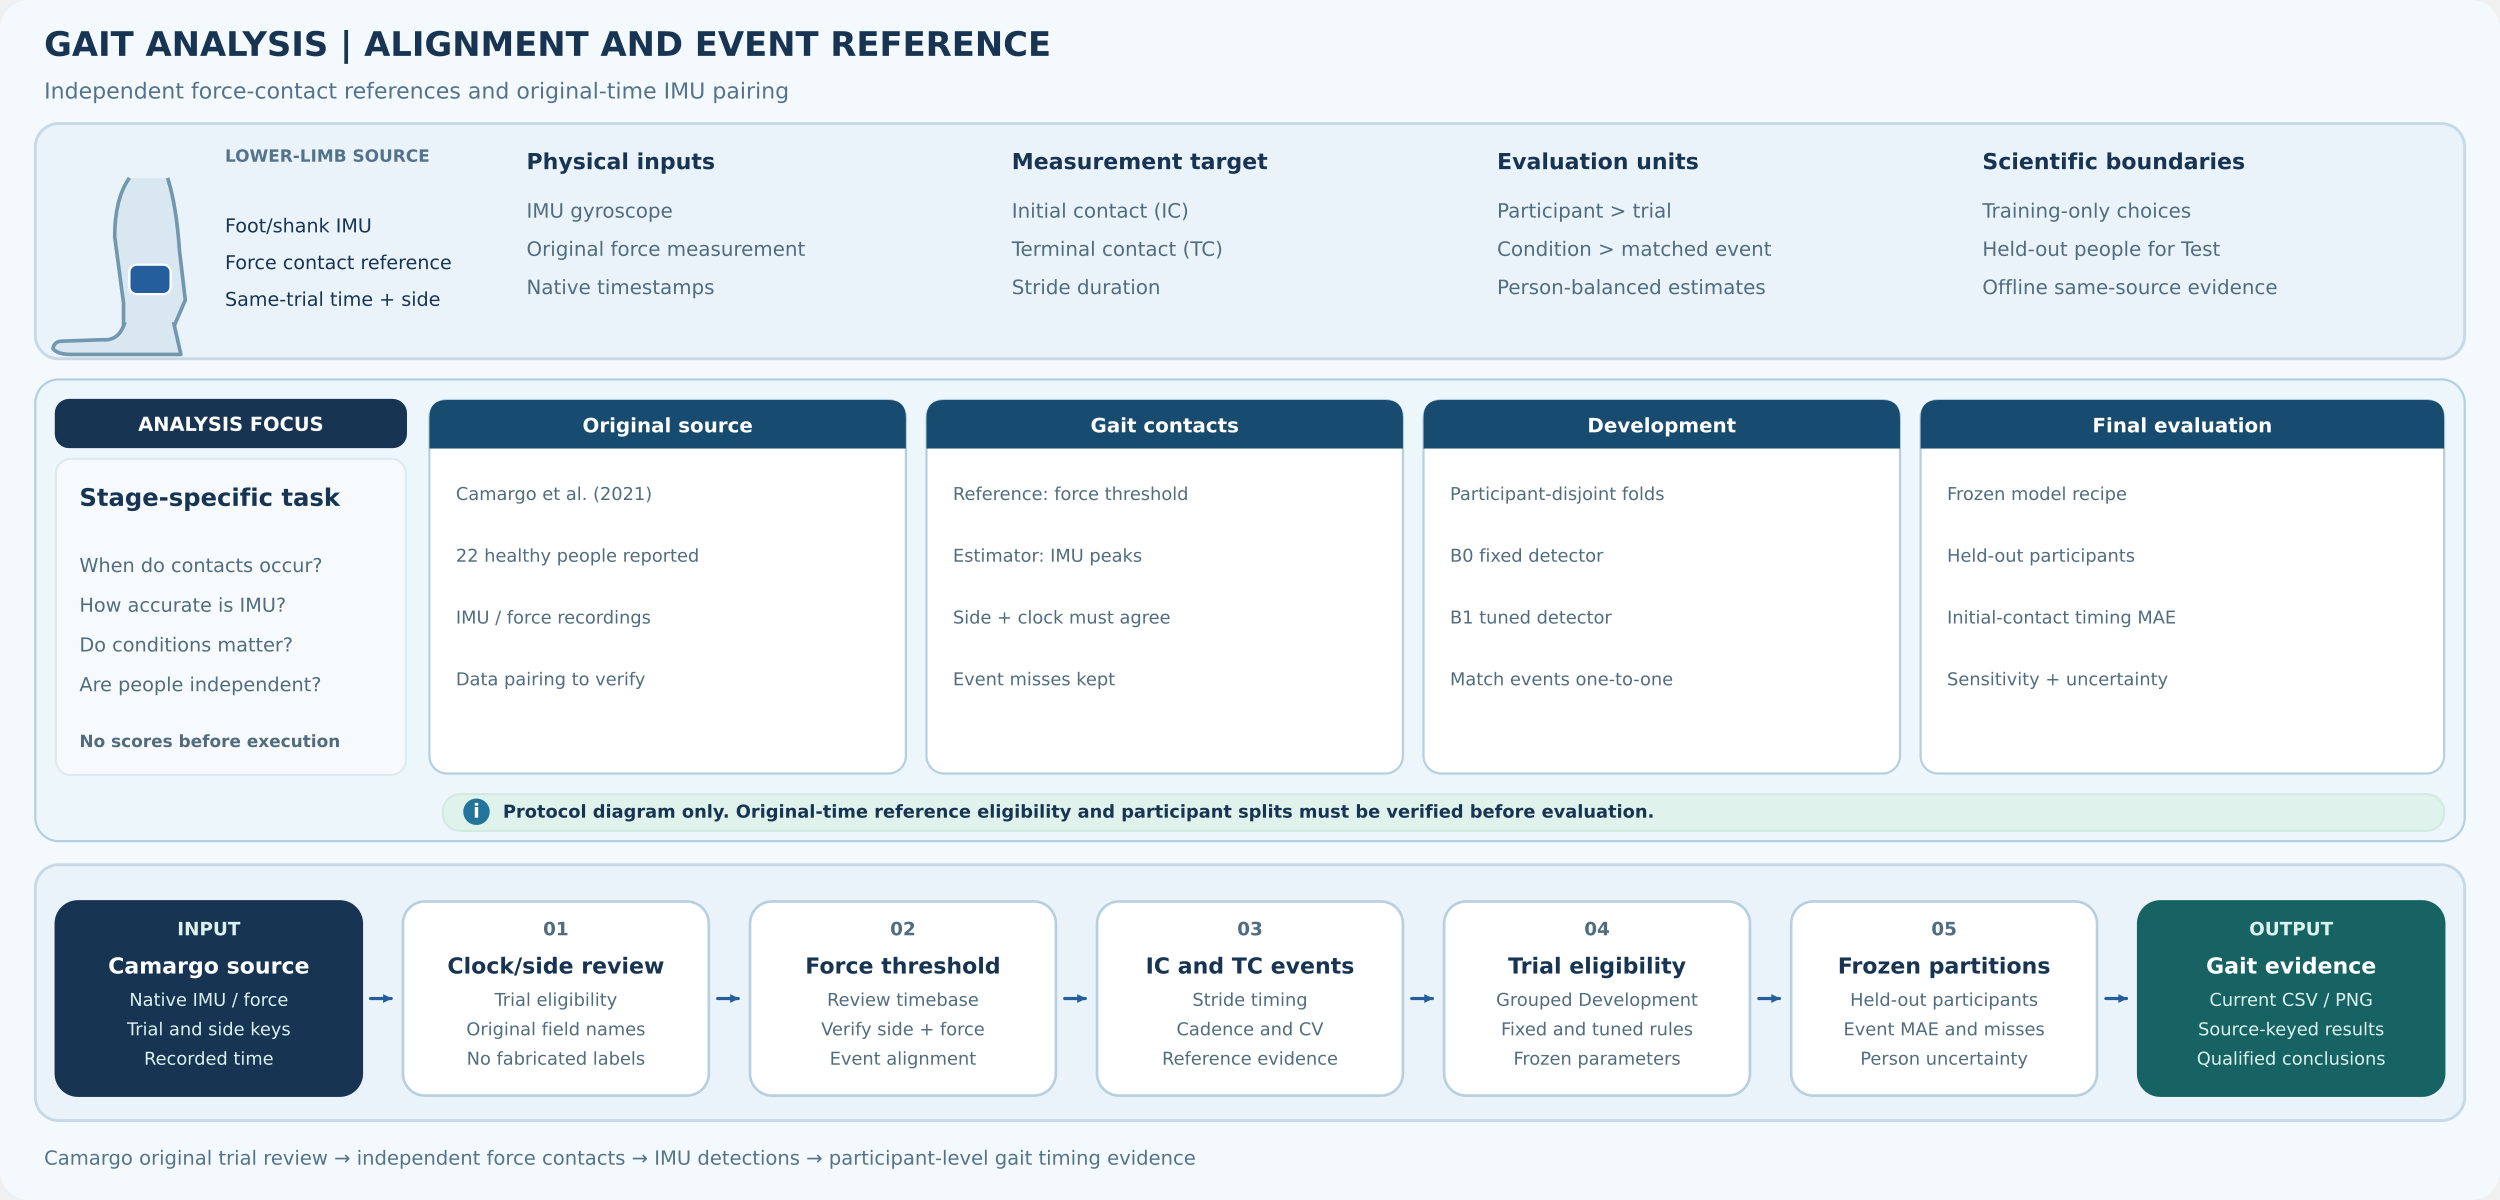
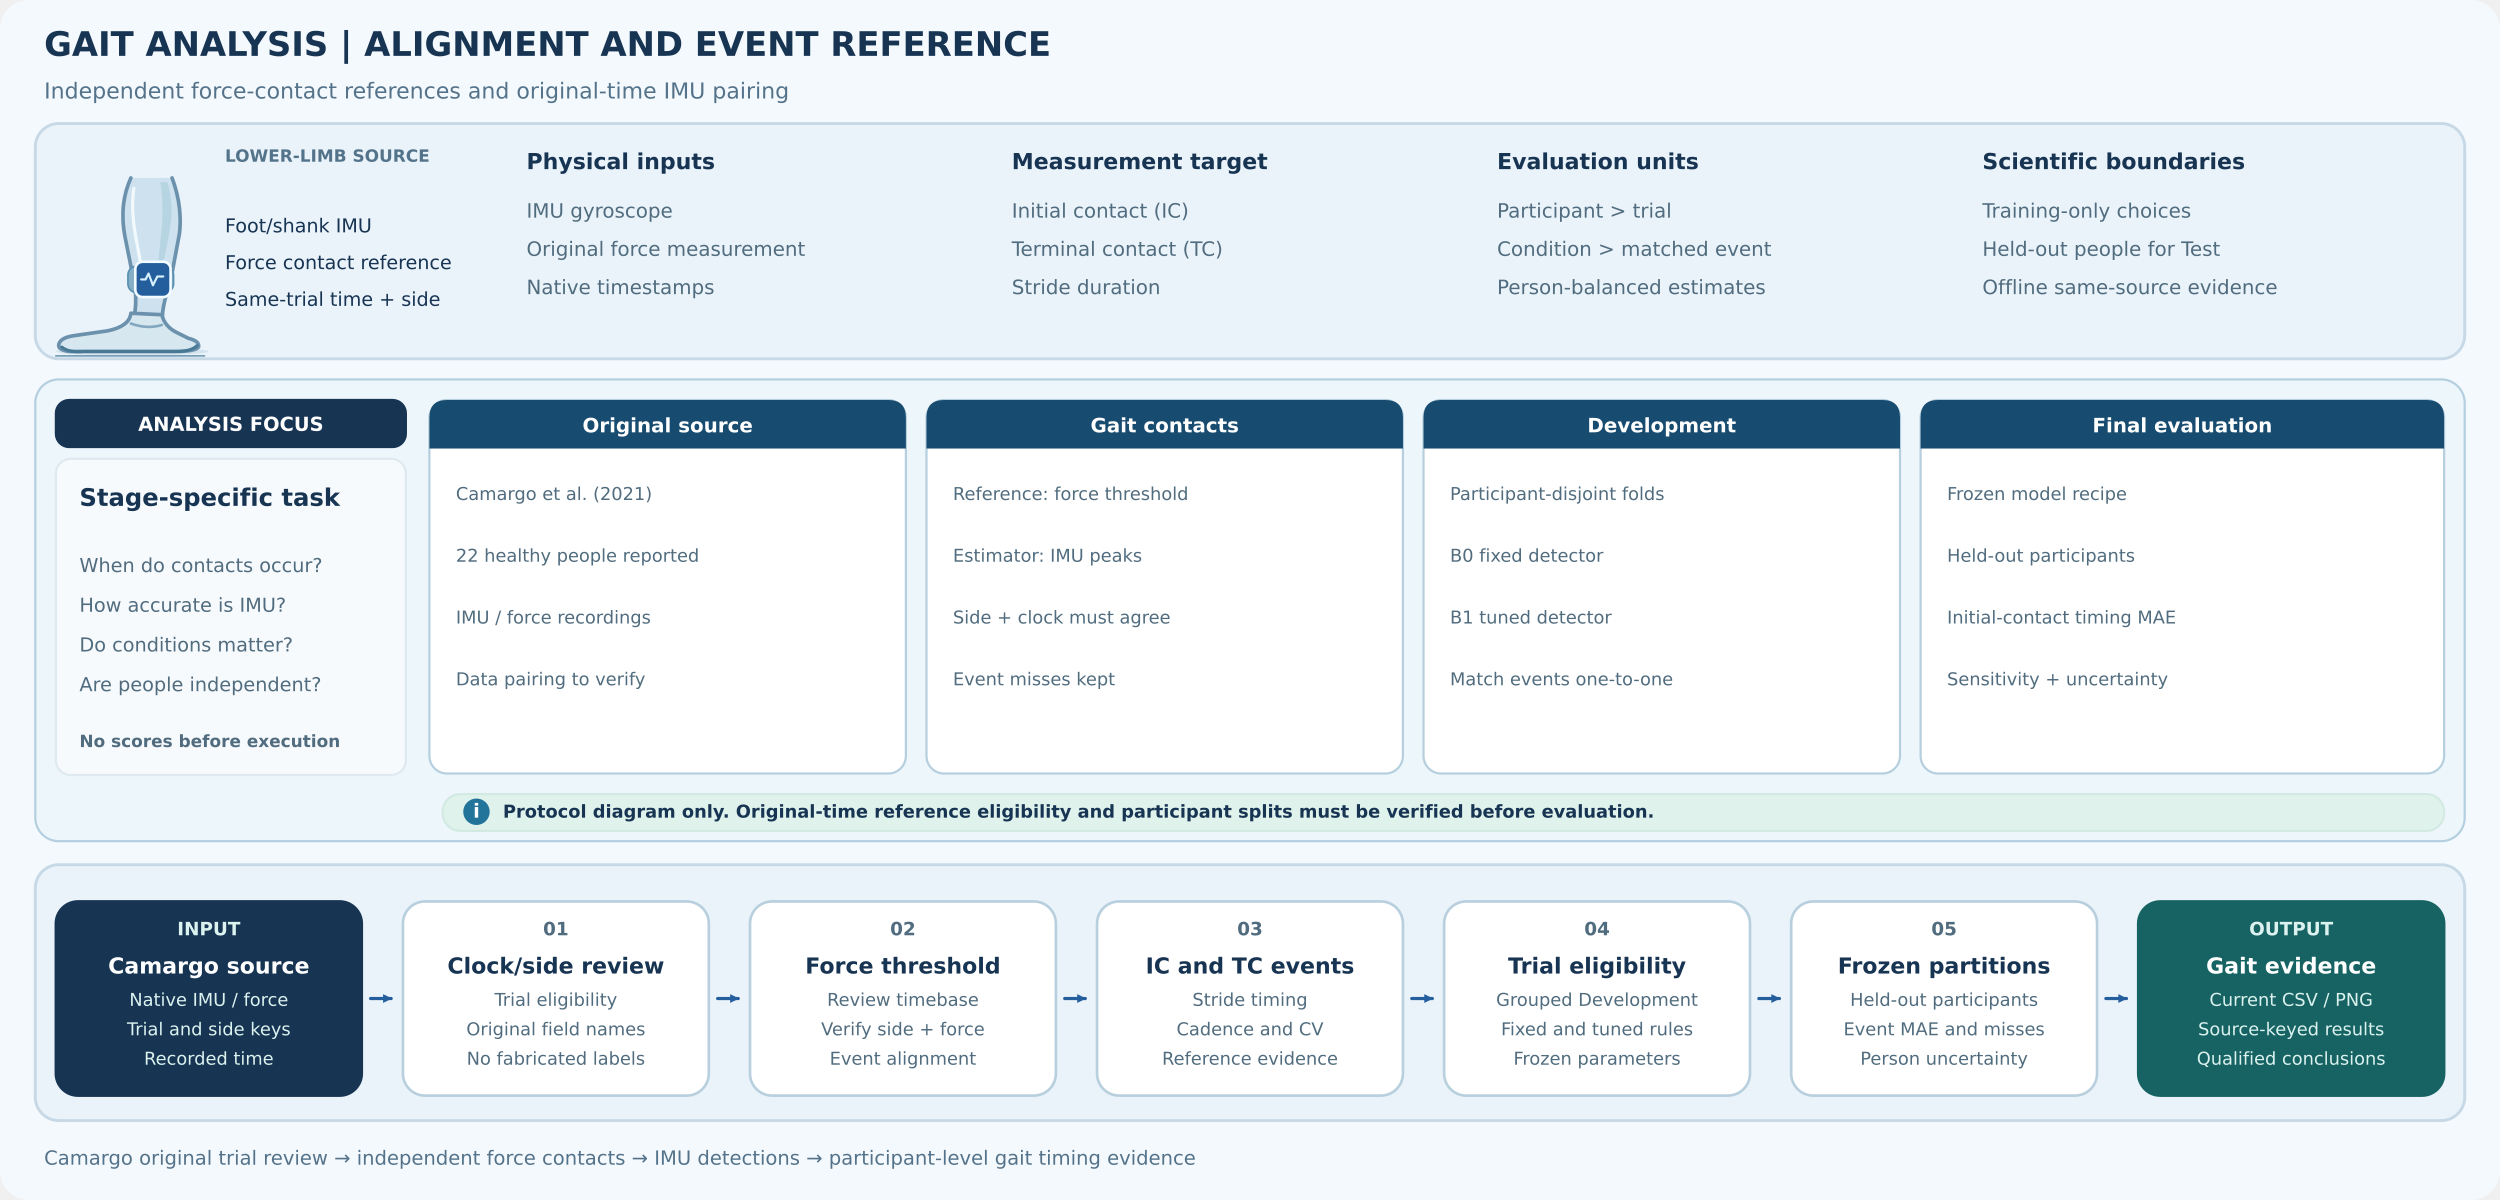
<svg xmlns="http://www.w3.org/2000/svg" width="1700" height="816" viewBox="0 0 1700 816" role="img" aria-labelledby="figure-title figure-desc">
  <defs>
    <marker id="arr" markerUnits="userSpaceOnUse" markerWidth="6" markerHeight="6" refX="5.5" refY="3" orient="auto">
      <path d="M0 0 L6 3 L0 6 Z" fill="#245E9D" />
    </marker>
    <style>
text{font-family:'DejaVu Sans',Arial,sans-serif}
.figure-title{font-size:23px;font-weight:700;fill:#173453}
.subtitle{font-size:15px;fill:#54738A}
.source-heading{font-size:11.5px;font-weight:700;fill:#53738A}
.source-label{font-size:13px;fill:#173453}
.context-heading{font-size:15px;font-weight:700;fill:#173453}
.context-body{font-size:13.5px;fill:#506C7E}
.section-label{font-size:13.2px;font-weight:700;fill:#FFFFFF}
.focus-heading{font-size:16.5px;font-weight:700;fill:#173453}
.focus-body{font-size:13.1px;fill:#506C7E}
.qualification{font-size:11.5px;font-weight:700;fill:#506C7E}
.card-heading{font-size:13.5px;font-weight:700;fill:#FFFFFF}
.card-body{font-size:12.1px;fill:#506C7E}
.chart-label{font-size:11.8px;fill:#506C7E}
.scientific-note{font-size:12.1px;font-weight:700;fill:#173453}
.workflow-id{font-size:12.5px;font-weight:700;fill:#506C7E}
.workflow-heading{font-size:15px;font-weight:700;fill:#173453}
.workflow-body{font-size:12.1px;fill:#506C7E}
.terminal-id{font-size:12.5px;font-weight:700;fill:#DBF2EF}
.terminal-heading{font-size:15px;font-weight:700;fill:#FFFFFF}
.terminal-body{font-size:12.1px;fill:#DBF2EF}
.footer{font-size:13.3px;fill:#54738A}
</style>
  </defs>
  <rect id="canvas" x="0" y="0" width="1700" height="816" rx="20" fill="#F4F9FD" />
  <g id="band-0-header">
    <text id="main-title" x="30" y="38" class="figure-title">GAIT ANALYSIS | ALIGNMENT AND EVENT REFERENCE</text>
    <text id="main-subtitle" x="30" y="67" class="subtitle">Independent force-contact references and original-time IMU pairing</text>
  </g>
  <g id="band-1-context">
    <rect id="context-bg" x="24" y="84" width="1652" height="160" rx="16" fill="#EAF3FA" stroke="#C7D9E6" stroke-width="2" />
-     <g id="source-illustration">
-       <path id="schematic-shank" d="M88 121 Q78 135 78 161 L84 206 L84 225 L117 225 L126 204 L122 170 Q120 140 114 121" fill="#D9E7F1" stroke="#7298B0" stroke-width="2.5" stroke-linejoin="round" />
-       <path id="schematic-foot" d="M85 219 Q81 232 70 231 L42 232 Q37 232 36 237 Q39 241 48 241 L123 241 L118 219" fill="#D9E7F1" stroke="#7298B0" stroke-width="2.5" stroke-linejoin="round" />
-       <rect id="imu-marker" x="88" y="180" width="28" height="20" rx="5" fill="#245E9D" stroke="#FFFFFF" stroke-width="1.5" />
+     <g id="source-illustration" aria-label="Schematic foot and shank with wearable IMU, outlined shoe and ground contact">
+       <ellipse id="schematic-contact-shadow" cx="90" cy="239" rx="52" ry="2.8" fill="#D4E3ED" />
+       <path id="schematic-shank" d="M89 121 C84 132 82 145 85 161 L91 191 C93 201 93 213 89 222 L111 223 C109 214 112 203 116 191 L122 159 C124 143 120 129 117 121" fill="#CDE1EE" stroke="#6B91AD" stroke-width="2.5" stroke-linejoin="round" stroke-linecap="round" />
+       <path id="schematic-calf-shading" d="M114 124 C119 143 116 155 112 174 L105 199 Q108 176 109 164 Q112 141 109 124 Z" fill="#AFCFDF" opacity="0.72" />
+       <path id="schematic-shin-highlight" d="M91 128 C89 143 91 155 94 170 L99 197" fill="none" stroke="#F6FCFF" stroke-width="2.2" stroke-linecap="round" opacity="0.9" />
+       <path id="schematic-foot" d="M89 213 Q88 222 73 225 L52 228 C44 229 41 231 40 234 Q39 238 47 239 L119 239 Q133 239 135 236 Q136 232 128 230 L120 226 Q112 222 110 214 Z" fill="#D6E7F0" stroke="#6B91AD" stroke-width="2.5" stroke-linejoin="round" />
+       <path id="schematic-ankle-line" d="M89 220 Q100 224 110 221" fill="none" stroke="#82A7BF" stroke-width="1.8" stroke-linecap="round" />
+       <path id="schematic-shoe-sole" d="M42 236 Q47 240 57 239 H120 Q130 239 134 235" fill="none" stroke="#477995" stroke-width="2.1" stroke-linecap="round" />
+       <path id="schematic-force-plate" d="M38 242 H139" fill="none" stroke="#789FB5" stroke-width="1.2" stroke-linecap="round" />
+       <rect id="sensor-strap" x="87" y="181" width="31" height="18" rx="6" fill="#85AFC6" stroke="#5A91B1" stroke-width="1.2" />
+       <rect id="imu-marker" x="92" y="178" width="24" height="24" rx="5" fill="#245E9D" stroke="#F2FBFF" stroke-width="1.8" />
+       <path id="imu-signal-line" d="M96 190 H99 L101 186 L104 194 L107 188 H111" fill="none" stroke="#D6EFFD" stroke-width="1.5" stroke-linejoin="round" stroke-linecap="round" />
      <text id="source-heading" x="153" y="110" class="source-heading">LOWER-LIMB SOURCE</text>
      <text id="source-imu" x="153" y="158" class="source-label">Foot/shank IMU</text>
      <text id="source-force" x="153" y="183" class="source-label">Force contact reference</text>
      <text id="source-side" x="153" y="208" class="source-label">Same-trial time + side</text>
    </g>
    <g id="ctx-0">
      <text id="ctx-0-title" x="358" y="115" class="context-heading">Physical inputs</text>
      <text id="ctx-0-line-0" x="358" y="148" class="context-body">IMU gyroscope</text>
      <text id="ctx-0-line-1" x="358" y="174" class="context-body">Original force measurement</text>
      <text id="ctx-0-line-2" x="358" y="200" class="context-body">Native timestamps</text>
    </g>
    <g id="ctx-1">
      <text id="ctx-1-title" x="688" y="115" class="context-heading">Measurement target</text>
      <text id="ctx-1-line-0" x="688" y="148" class="context-body">Initial contact (IC)</text>
      <text id="ctx-1-line-1" x="688" y="174" class="context-body">Terminal contact (TC)</text>
      <text id="ctx-1-line-2" x="688" y="200" class="context-body">Stride duration</text>
    </g>
    <g id="ctx-2">
      <text id="ctx-2-title" x="1018" y="115" class="context-heading">Evaluation units</text>
      <text id="ctx-2-line-0" x="1018" y="148" class="context-body">Participant &gt; trial</text>
      <text id="ctx-2-line-1" x="1018" y="174" class="context-body">Condition &gt; matched event</text>
      <text id="ctx-2-line-2" x="1018" y="200" class="context-body">Person-balanced estimates</text>
    </g>
    <g id="ctx-3">
      <text id="ctx-3-title" x="1348" y="115" class="context-heading">Scientific boundaries</text>
      <text id="ctx-3-line-0" x="1348" y="148" class="context-body">Training-only choices</text>
      <text id="ctx-3-line-1" x="1348" y="174" class="context-body">Held-out people for Test</text>
      <text id="ctx-3-line-2" x="1348" y="200" class="context-body">Offline same-source evidence</text>
    </g>
  </g>
  <g id="band-2-analysis">
    <rect id="analysis-bg" x="24" y="258" width="1652" height="314" rx="16" fill="#EDF6FB" stroke="#B4CFE0" stroke-width="1.5" />
    <rect id="focus-label-bg" x="38" y="272" width="238" height="32" rx="9" fill="#173453" stroke="#173453" stroke-width="1.5" />
    <text id="focus-label" x="157" y="293" class="section-label" text-anchor="middle">ANALYSIS FOCUS</text>
    <rect id="focus-card" x="38" y="312" width="238" height="215" rx="10" fill="#F7FAFD" stroke="#DFEAF0" stroke-width="1.5" />
    <text id="focus-heading" x="54" y="344" class="focus-heading">Stage-specific task</text>
    <text id="focus-p1" x="54" y="389" class="focus-body">When do contacts occur?</text>
    <text id="focus-p2" x="54" y="416" class="focus-body">How accurate is IMU?</text>
    <text id="focus-p3" x="54" y="443" class="focus-body">Do conditions matter?</text>
    <text id="focus-p4" x="54" y="470" class="focus-body">Are people independent?</text>
    <text id="focus-note" x="54" y="508" class="qualification">No scores before execution</text>
    <g id="panel-0">
      <rect id="panel-0-border" x="292" y="272" width="324" height="254" rx="12" fill="#FFFFFF" stroke="#B6CFDE" stroke-width="1.5" />
      <path id="panel-0-cap" d="M304 272 H604 Q616 272 616 284 V305 H292 V284 Q292 272 304 272 Z" fill="#174B70" />
      <text id="panel-0-head" x="454" y="294" class="card-heading" text-anchor="middle">Original source</text>
      <text id="panel-0-line-0" x="310" y="340" class="card-body">Camargo et al. (2021)</text>
      <text id="panel-0-line-1" x="310" y="382" class="card-body">22 healthy people reported</text>
      <text id="panel-0-line-2" x="310" y="424" class="card-body">IMU / force recordings</text>
      <text id="panel-0-line-3" x="310" y="466" class="card-body">Data pairing to verify</text>
    </g>
    <g id="panel-1">
      <rect id="panel-1-border" x="630" y="272" width="324" height="254" rx="12" fill="#FFFFFF" stroke="#B6CFDE" stroke-width="1.5" />
      <path id="panel-1-cap" d="M642 272 H942 Q954 272 954 284 V305 H630 V284 Q630 272 642 272 Z" fill="#174B70" />
      <text id="panel-1-head" x="792" y="294" class="card-heading" text-anchor="middle">Gait contacts</text>
      <text id="panel-1-line-0" x="648" y="340" class="card-body">Reference: force threshold</text>
      <text id="panel-1-line-1" x="648" y="382" class="card-body">Estimator: IMU peaks</text>
      <text id="panel-1-line-2" x="648" y="424" class="card-body">Side + clock must agree</text>
      <text id="panel-1-line-3" x="648" y="466" class="card-body">Event misses kept</text>
    </g>
    <g id="panel-2">
      <rect id="panel-2-border" x="968" y="272" width="324" height="254" rx="12" fill="#FFFFFF" stroke="#B6CFDE" stroke-width="1.5" />
      <path id="panel-2-cap" d="M980 272 H1280 Q1292 272 1292 284 V305 H968 V284 Q968 272 980 272 Z" fill="#174B70" />
      <text id="panel-2-head" x="1130" y="294" class="card-heading" text-anchor="middle">Development</text>
      <text id="panel-2-line-0" x="986" y="340" class="card-body">Participant-disjoint folds</text>
      <text id="panel-2-line-1" x="986" y="382" class="card-body">B0 fixed detector</text>
      <text id="panel-2-line-2" x="986" y="424" class="card-body">B1 tuned detector</text>
      <text id="panel-2-line-3" x="986" y="466" class="card-body">Match events one-to-one</text>
    </g>
    <g id="panel-3">
      <rect id="panel-3-border" x="1306" y="272" width="356" height="254" rx="12" fill="#FFFFFF" stroke="#B6CFDE" stroke-width="1.5" />
      <path id="panel-3-cap" d="M1318 272 H1650 Q1662 272 1662 284 V305 H1306 V284 Q1306 272 1318 272 Z" fill="#174B70" />
      <text id="panel-3-head" x="1484" y="294" class="card-heading" text-anchor="middle">Final evaluation</text>
      <text id="panel-3-line-0" x="1324" y="340" class="card-body">Frozen model recipe</text>
      <text id="panel-3-line-1" x="1324" y="382" class="card-body">Held-out participants</text>
      <text id="panel-3-line-2" x="1324" y="424" class="card-body">Initial-contact timing MAE</text>
      <text id="panel-3-line-3" x="1324" y="466" class="card-body">Sensitivity + uncertainty</text>
    </g>
    <rect id="scientific-note-bg" x="301" y="540" width="1361" height="25" rx="12" fill="#E0F2EC" stroke="#D3EAE2" stroke-width="1.5" />
    <circle id="scientific-info" cx="324" cy="552" r="9" fill="#23749A" />
    <text id="info-i" x="324" y="556" class="section-label" text-anchor="middle">i</text>
    <text id="scientific-caveat" x="342" y="556" class="scientific-note">Protocol diagram only. Original-time reference eligibility and participant splits must be verified before evaluation.</text>
  </g>
  <g id="band-3-workflow">
    <rect id="workflow-bg" x="24" y="588" width="1652" height="174" rx="16" fill="#EAF3FA" stroke="#C7D9E6" stroke-width="2" />
    <g id="workflow-node-0">
      <rect id="node-0-bg" x="38" y="613" width="208" height="132" rx="15" fill="#173453" stroke="#173453" stroke-width="1.8" />
      <text id="node-0-id" x="142" y="636" class="terminal-id" text-anchor="middle">INPUT</text>
      <text id="node-0-head" x="142" y="662" class="terminal-heading" text-anchor="middle">Camargo source</text>
      <text id="node-0-line-0" x="142" y="684" class="terminal-body" text-anchor="middle">Native IMU / force</text>
      <text id="node-0-line-1" x="142" y="704" class="terminal-body" text-anchor="middle">Trial and side keys</text>
      <text id="node-0-line-2" x="142" y="724" class="terminal-body" text-anchor="middle">Recorded time</text>
    </g>
    <path id="connector-0" d="M252 679 H266" stroke="#245E9D" stroke-width="2.2" fill="none" stroke-linecap="round" marker-end="url(#arr)" />
    <g id="workflow-node-1">
      <rect id="node-1-bg" x="274" y="613" width="208" height="132" rx="15" fill="#FFFFFF" stroke="#B8CFDE" stroke-width="1.8" />
      <text id="node-1-id" x="378" y="636" class="workflow-id" text-anchor="middle">01</text>
      <text id="node-1-head" x="378" y="662" class="workflow-heading" text-anchor="middle">Clock/side review</text>
      <text id="node-1-line-0" x="378" y="684" class="workflow-body" text-anchor="middle">Trial eligibility</text>
      <text id="node-1-line-1" x="378" y="704" class="workflow-body" text-anchor="middle">Original field names</text>
      <text id="node-1-line-2" x="378" y="724" class="workflow-body" text-anchor="middle">No fabricated labels</text>
    </g>
    <path id="connector-1" d="M488 679 H502" stroke="#245E9D" stroke-width="2.2" fill="none" stroke-linecap="round" marker-end="url(#arr)" />
    <g id="workflow-node-2">
      <rect id="node-2-bg" x="510" y="613" width="208" height="132" rx="15" fill="#FFFFFF" stroke="#B8CFDE" stroke-width="1.8" />
      <text id="node-2-id" x="614" y="636" class="workflow-id" text-anchor="middle">02</text>
      <text id="node-2-head" x="614" y="662" class="workflow-heading" text-anchor="middle">Force threshold</text>
      <text id="node-2-line-0" x="614" y="684" class="workflow-body" text-anchor="middle">Review timebase</text>
      <text id="node-2-line-1" x="614" y="704" class="workflow-body" text-anchor="middle">Verify side + force</text>
      <text id="node-2-line-2" x="614" y="724" class="workflow-body" text-anchor="middle">Event alignment</text>
    </g>
    <path id="connector-2" d="M724 679 H738" stroke="#245E9D" stroke-width="2.2" fill="none" stroke-linecap="round" marker-end="url(#arr)" />
    <g id="workflow-node-3">
      <rect id="node-3-bg" x="746" y="613" width="208" height="132" rx="15" fill="#FFFFFF" stroke="#B8CFDE" stroke-width="1.8" />
      <text id="node-3-id" x="850" y="636" class="workflow-id" text-anchor="middle">03</text>
      <text id="node-3-head" x="850" y="662" class="workflow-heading" text-anchor="middle">IC and TC events</text>
      <text id="node-3-line-0" x="850" y="684" class="workflow-body" text-anchor="middle">Stride timing</text>
      <text id="node-3-line-1" x="850" y="704" class="workflow-body" text-anchor="middle">Cadence and CV</text>
      <text id="node-3-line-2" x="850" y="724" class="workflow-body" text-anchor="middle">Reference evidence</text>
    </g>
    <path id="connector-3" d="M960 679 H974" stroke="#245E9D" stroke-width="2.2" fill="none" stroke-linecap="round" marker-end="url(#arr)" />
    <g id="workflow-node-4">
      <rect id="node-4-bg" x="982" y="613" width="208" height="132" rx="15" fill="#FFFFFF" stroke="#B8CFDE" stroke-width="1.8" />
      <text id="node-4-id" x="1086" y="636" class="workflow-id" text-anchor="middle">04</text>
      <text id="node-4-head" x="1086" y="662" class="workflow-heading" text-anchor="middle">Trial eligibility</text>
      <text id="node-4-line-0" x="1086" y="684" class="workflow-body" text-anchor="middle">Grouped Development</text>
      <text id="node-4-line-1" x="1086" y="704" class="workflow-body" text-anchor="middle">Fixed and tuned rules</text>
      <text id="node-4-line-2" x="1086" y="724" class="workflow-body" text-anchor="middle">Frozen parameters</text>
    </g>
    <path id="connector-4" d="M1196 679 H1210" stroke="#245E9D" stroke-width="2.2" fill="none" stroke-linecap="round" marker-end="url(#arr)" />
    <g id="workflow-node-5">
      <rect id="node-5-bg" x="1218" y="613" width="208" height="132" rx="15" fill="#FFFFFF" stroke="#B8CFDE" stroke-width="1.8" />
      <text id="node-5-id" x="1322" y="636" class="workflow-id" text-anchor="middle">05</text>
      <text id="node-5-head" x="1322" y="662" class="workflow-heading" text-anchor="middle">Frozen partitions</text>
      <text id="node-5-line-0" x="1322" y="684" class="workflow-body" text-anchor="middle">Held-out participants</text>
      <text id="node-5-line-1" x="1322" y="704" class="workflow-body" text-anchor="middle">Event MAE and misses</text>
      <text id="node-5-line-2" x="1322" y="724" class="workflow-body" text-anchor="middle">Person uncertainty</text>
    </g>
    <path id="connector-5" d="M1432 679 H1446" stroke="#245E9D" stroke-width="2.2" fill="none" stroke-linecap="round" marker-end="url(#arr)" />
    <g id="workflow-node-6">
      <rect id="node-6-bg" x="1454" y="613" width="208" height="132" rx="15" fill="#176363" stroke="#176363" stroke-width="1.8" />
      <text id="node-6-id" x="1558" y="636" class="terminal-id" text-anchor="middle">OUTPUT</text>
      <text id="node-6-head" x="1558" y="662" class="terminal-heading" text-anchor="middle">Gait evidence</text>
      <text id="node-6-line-0" x="1558" y="684" class="terminal-body" text-anchor="middle">Current CSV / PNG</text>
      <text id="node-6-line-1" x="1558" y="704" class="terminal-body" text-anchor="middle">Source-keyed results</text>
      <text id="node-6-line-2" x="1558" y="724" class="terminal-body" text-anchor="middle">Qualified conclusions</text>
    </g>
  </g>
  <g id="band-4-summary">
    <text id="footer-summary" x="30" y="792" class="footer">Camargo original trial review → independent force contacts → IMU detections → participant-level gait timing evidence</text>
  </g>
</svg>
